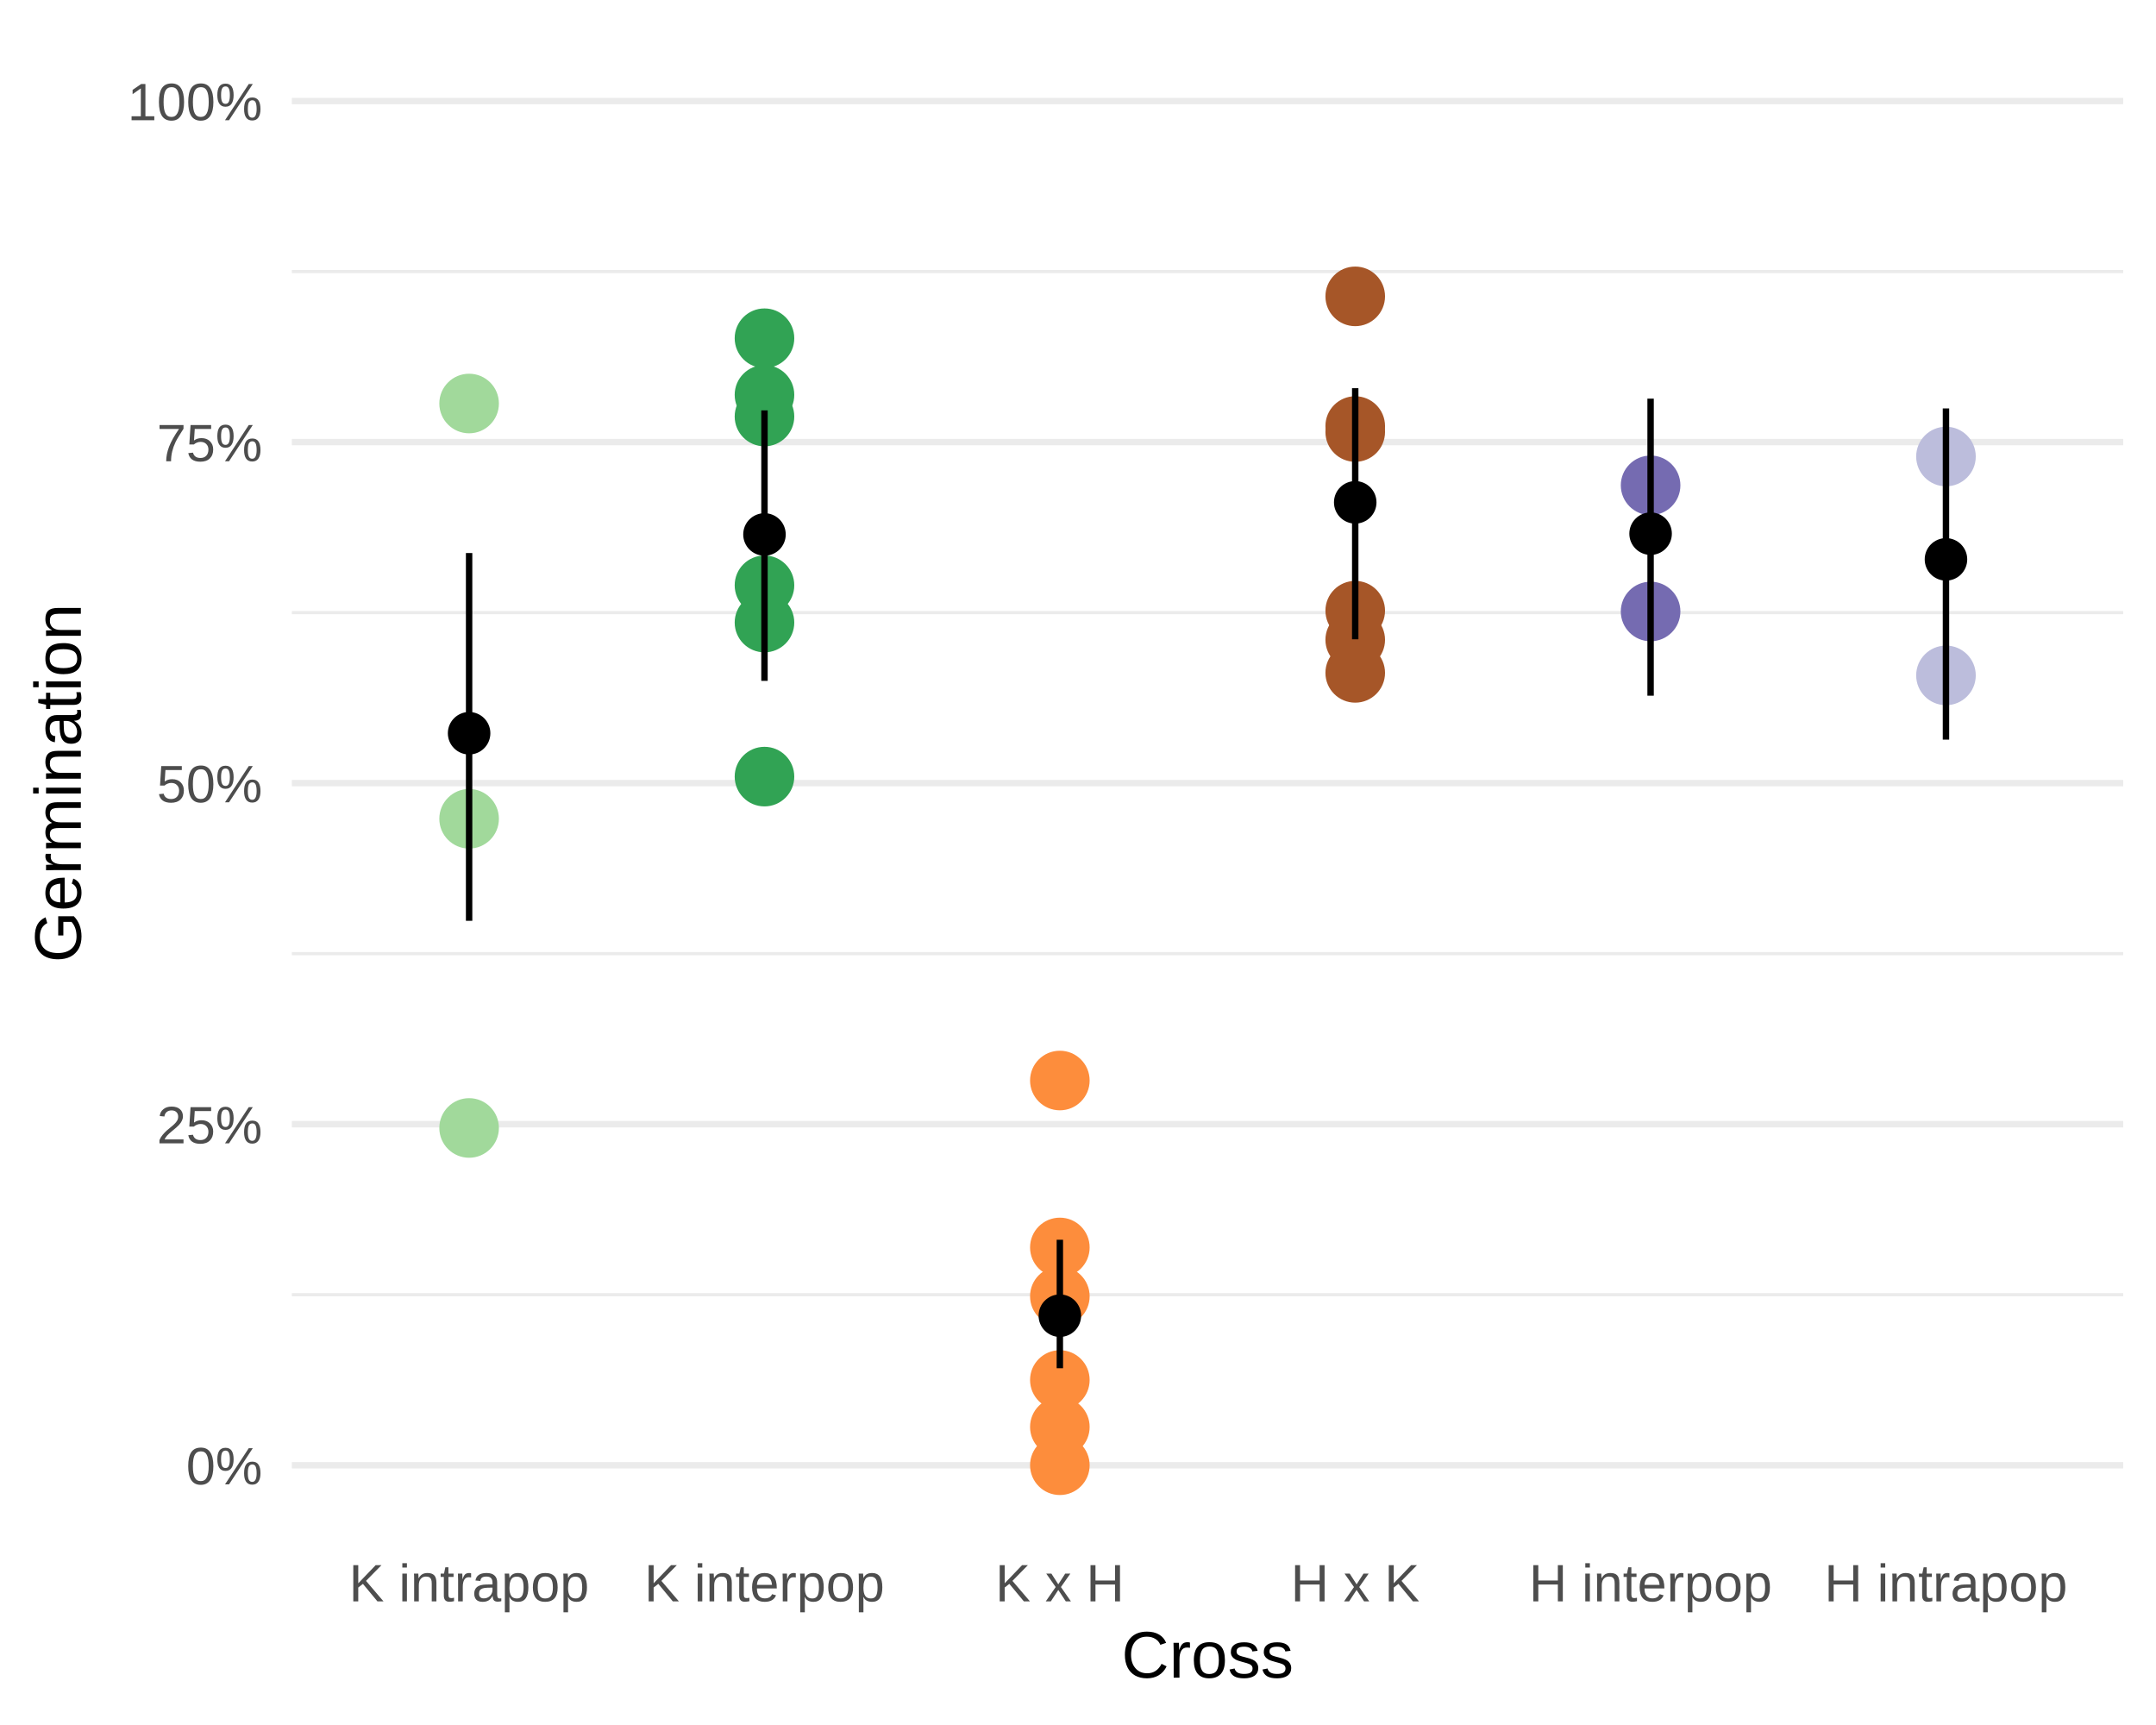
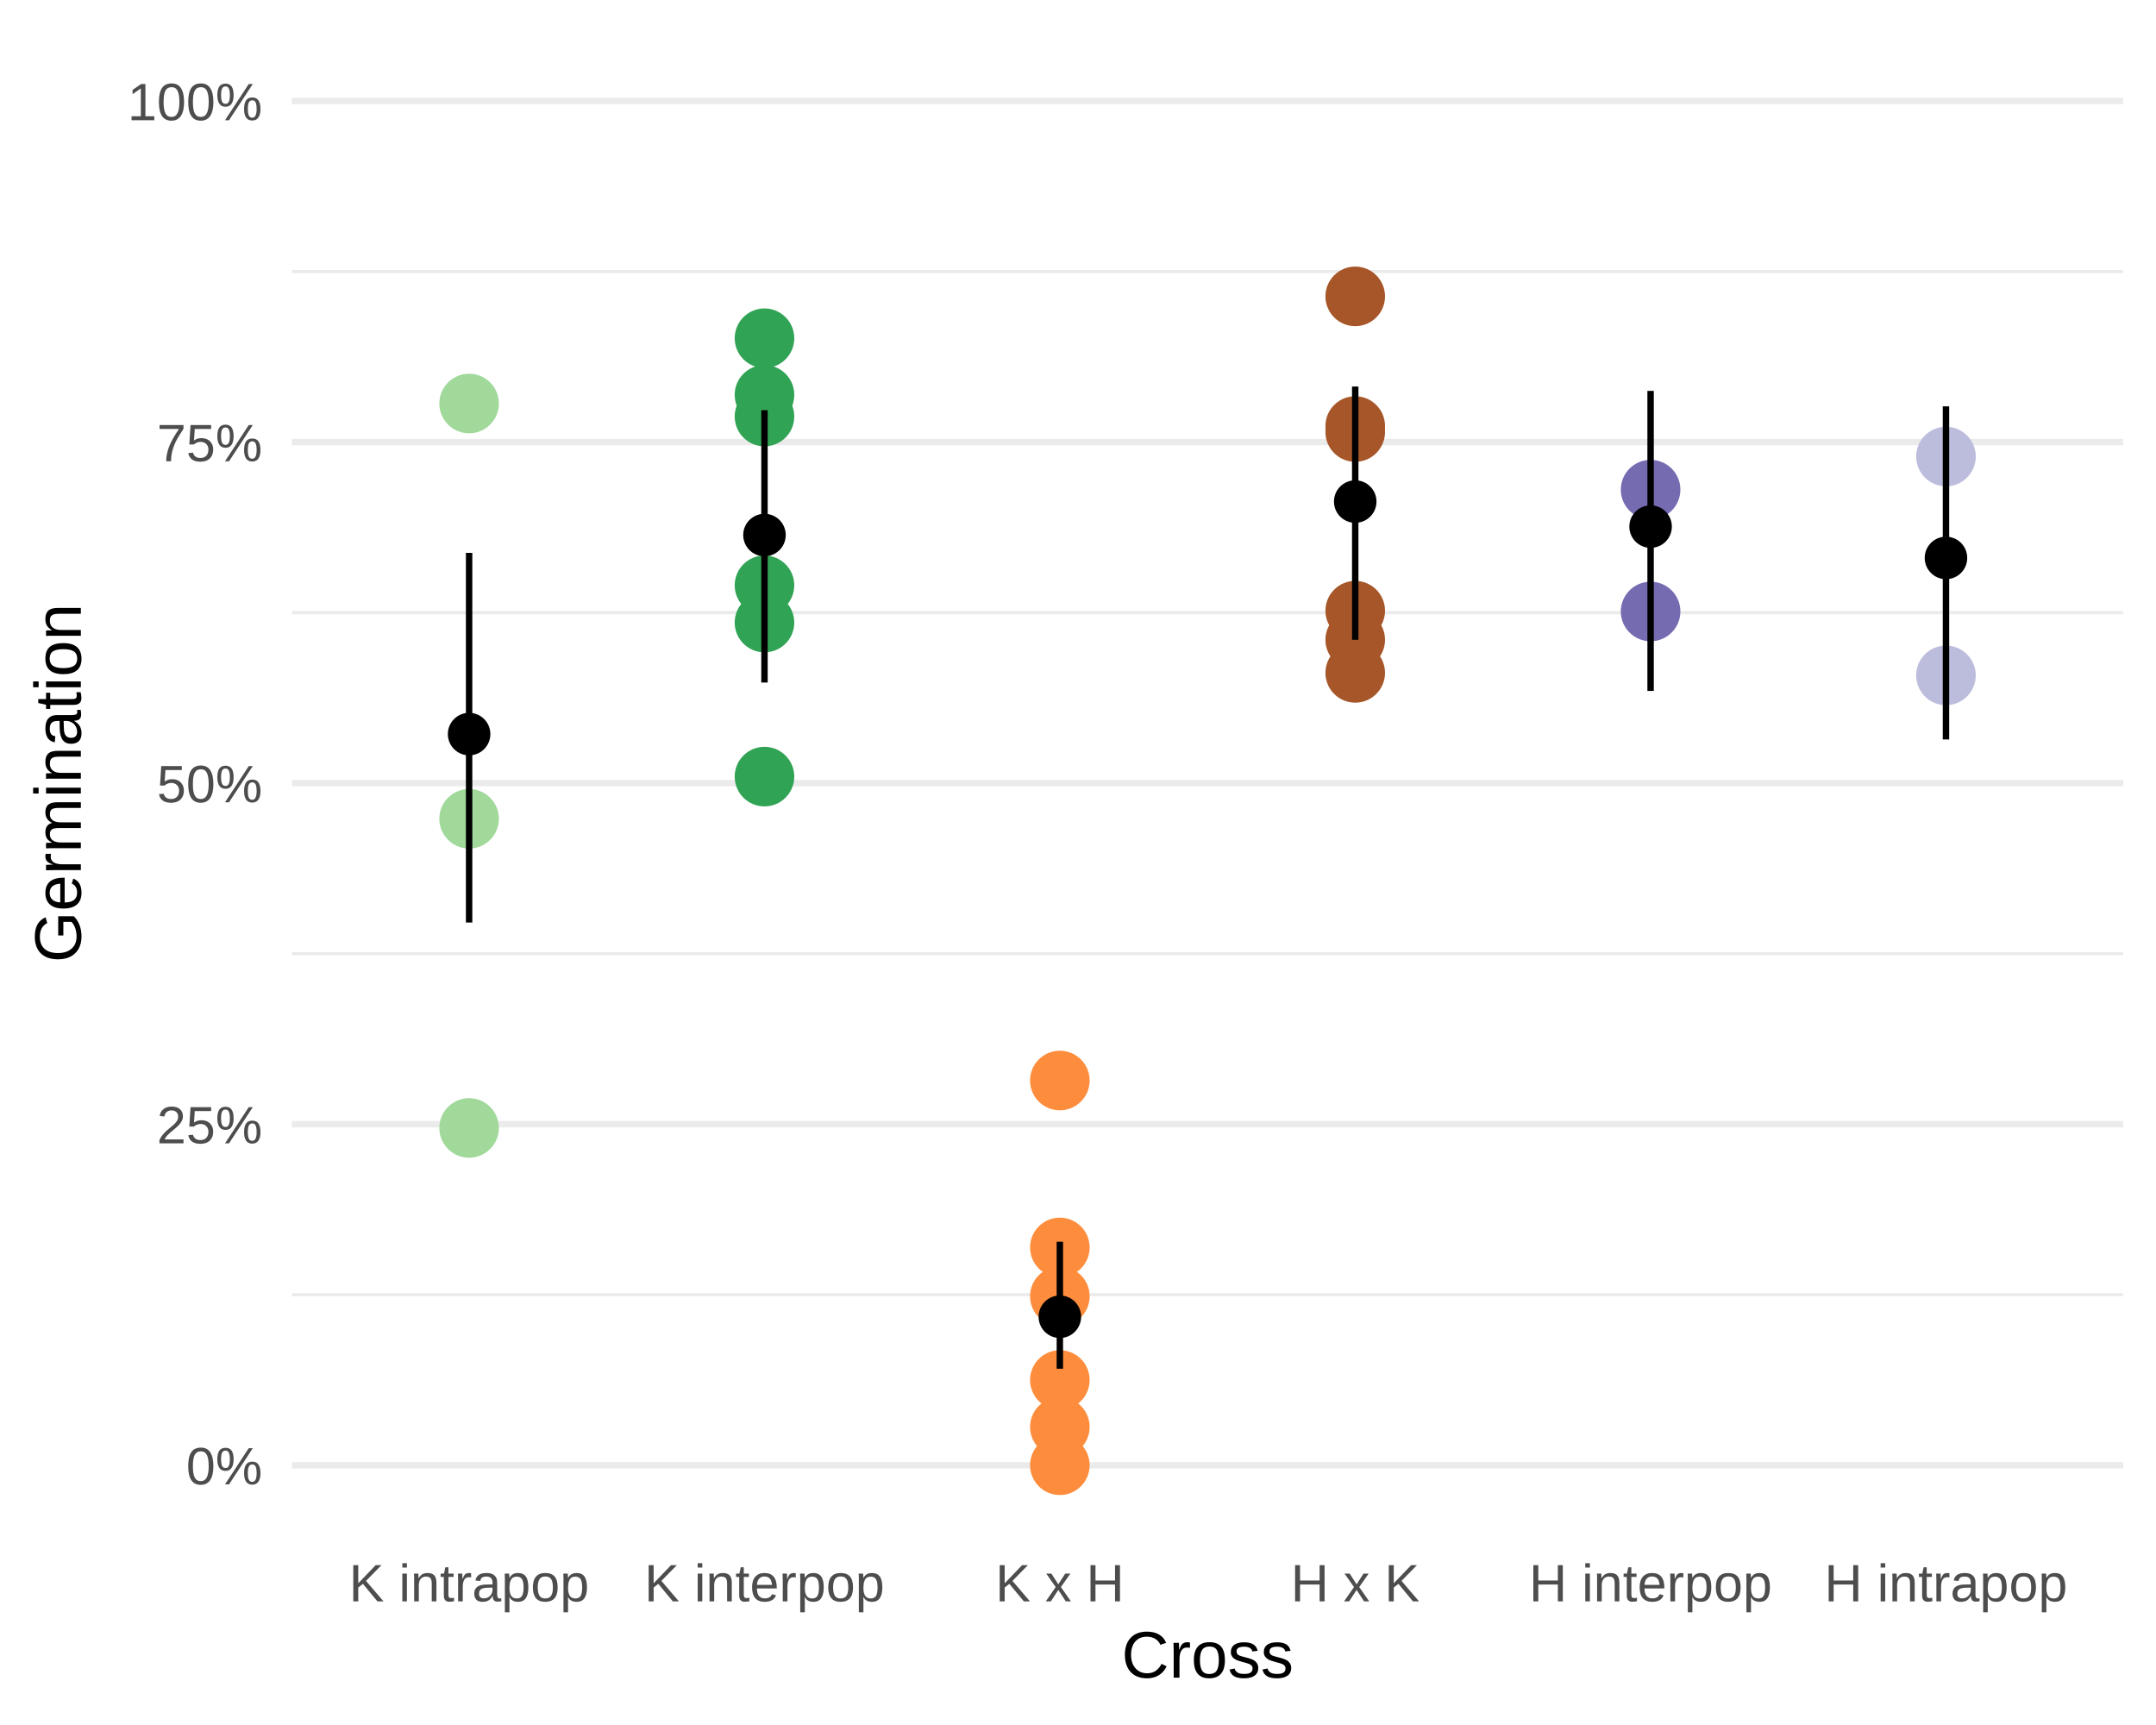
<svg xmlns="http://www.w3.org/2000/svg" class="svglite" width="360.00pt" height="288.00pt" viewBox="0 0 360.00 288.00">
  <defs>
    <style type="text/css">
    .svglite line, .svglite polyline, .svglite polygon, .svglite path, .svglite rect, .svglite circle {
      fill: none;
      stroke: #000000;
      stroke-linecap: round;
      stroke-linejoin: round;
      stroke-miterlimit: 10.00;
    }
  </style>
  </defs>
  <rect width="100%" height="100%" style="stroke: none; fill: #FFFFFF;" />
  <defs>
    <clipPath id="cpMC4wMHwzNjAuMDB8MC4wMHwyODguMDA=">
      <rect x="0.00" y="0.00" width="360.00" height="288.00" />
    </clipPath>
  </defs>
  <g clip-path="url(#cpMC4wMHwzNjAuMDB8MC4wMHwyODguMDA=)">
</g>
  <defs>
    <clipPath id="cpNDguNzN8MzU0LjUyfDUuNDh8MjU2LjAx">
      <rect x="48.73" y="5.48" width="305.79" height="250.53" />
    </clipPath>
  </defs>
  <g clip-path="url(#cpNDguNzN8MzU0LjUyfDUuNDh8MjU2LjAx)">
    <polyline points="48.73,216.16 354.52,216.16 " style="stroke-width: 0.53; stroke: #EBEBEB; stroke-linecap: butt;" />
    <polyline points="48.73,159.22 354.52,159.22 " style="stroke-width: 0.53; stroke: #EBEBEB; stroke-linecap: butt;" />
    <polyline points="48.73,102.28 354.52,102.28 " style="stroke-width: 0.53; stroke: #EBEBEB; stroke-linecap: butt;" />
    <polyline points="48.73,45.34 354.52,45.34 " style="stroke-width: 0.53; stroke: #EBEBEB; stroke-linecap: butt;" />
    <polyline points="48.73,244.63 354.52,244.63 " style="stroke-width: 1.07; stroke: #EBEBEB; stroke-linecap: butt;" />
    <polyline points="48.73,187.69 354.52,187.69 " style="stroke-width: 1.07; stroke: #EBEBEB; stroke-linecap: butt;" />
    <polyline points="48.73,130.75 354.52,130.75 " style="stroke-width: 1.07; stroke: #EBEBEB; stroke-linecap: butt;" />
    <polyline points="48.73,73.81 354.52,73.81 " style="stroke-width: 1.07; stroke: #EBEBEB; stroke-linecap: butt;" />
    <polyline points="48.73,16.87 354.52,16.87 " style="stroke-width: 1.07; stroke: #EBEBEB; stroke-linecap: butt;" />
    <circle cx="78.33" cy="188.32" r="4.62" style="stroke-width: 0.71; stroke: #A1D99B; fill: #A1D99B;" />
    <circle cx="78.33" cy="67.37" r="4.62" style="stroke-width: 0.71; stroke: #A1D99B; fill: #A1D99B;" />
    <circle cx="78.33" cy="136.70" r="4.62" style="stroke-width: 0.71; stroke: #A1D99B; fill: #A1D99B;" />
    <circle cx="127.65" cy="103.94" r="4.62" style="stroke-width: 0.71; stroke: #31A354; fill: #31A354;" />
    <circle cx="127.65" cy="97.72" r="4.62" style="stroke-width: 0.71; stroke: #31A354; fill: #31A354;" />
    <circle cx="127.65" cy="56.47" r="4.62" style="stroke-width: 0.71; stroke: #31A354; fill: #31A354;" />
    <circle cx="127.65" cy="65.92" r="4.62" style="stroke-width: 0.71; stroke: #31A354; fill: #31A354;" />
    <circle cx="127.65" cy="129.66" r="4.62" style="stroke-width: 0.71; stroke: #31A354; fill: #31A354;" />
    <circle cx="127.65" cy="69.54" r="4.62" style="stroke-width: 0.71; stroke: #31A354; fill: #31A354;" />
    <circle cx="176.97" cy="244.63" r="4.62" style="stroke-width: 0.71; stroke: #FD8D3C; fill: #FD8D3C;" />
    <circle cx="176.97" cy="216.42" r="4.62" style="stroke-width: 0.71; stroke: #FD8D3C; fill: #FD8D3C;" />
    <circle cx="176.97" cy="238.24" r="4.62" style="stroke-width: 0.71; stroke: #FD8D3C; fill: #FD8D3C;" />
    <circle cx="176.97" cy="180.40" r="4.62" style="stroke-width: 0.71; stroke: #FD8D3C; fill: #FD8D3C;" />
    <circle cx="176.97" cy="230.40" r="4.62" style="stroke-width: 0.71; stroke: #FD8D3C; fill: #FD8D3C;" />
    <circle cx="176.97" cy="208.27" r="4.62" style="stroke-width: 0.71; stroke: #FD8D3C; fill: #FD8D3C;" />
    <circle cx="226.29" cy="49.48" r="4.62" style="stroke-width: 0.71; stroke: #A65628; fill: #A65628;" />
    <circle cx="226.29" cy="101.96" r="4.62" style="stroke-width: 0.71; stroke: #A65628; fill: #A65628;" />
    <circle cx="226.29" cy="71.13" r="4.62" style="stroke-width: 0.71; stroke: #A65628; fill: #A65628;" />
    <circle cx="226.29" cy="112.34" r="4.62" style="stroke-width: 0.71; stroke: #A65628; fill: #A65628;" />
    <circle cx="226.29" cy="72.13" r="4.62" style="stroke-width: 0.71; stroke: #A65628; fill: #A65628;" />
    <circle cx="226.29" cy="106.82" r="4.62" style="stroke-width: 0.71; stroke: #A65628; fill: #A65628;" />
-     <circle cx="275.61" cy="81.03" r="4.62" style="stroke-width: 0.71; stroke: #756BB1; fill: #756BB1;" />
+     <circle cx="275.61" cy="81.75" r="4.62" style="stroke-width: 0.71; stroke: #756BB1; fill: #756BB1;" />
    <circle cx="275.61" cy="102.09" r="4.62" style="stroke-width: 0.71; stroke: #756BB1; fill: #756BB1;" />
    <circle cx="324.93" cy="76.22" r="4.62" style="stroke-width: 0.71; stroke: #BCBDDC; fill: #BCBDDC;" />
    <circle cx="324.93" cy="112.76" r="4.62" style="stroke-width: 0.71; stroke: #BCBDDC; fill: #BCBDDC;" />
-     <line x1="78.33" y1="153.73" x2="78.33" y2="92.33" style="stroke-width: 1.07; stroke-linecap: butt;" />
-     <line x1="127.65" y1="113.67" x2="127.65" y2="68.52" style="stroke-width: 1.07; stroke-linecap: butt;" />
-     <line x1="176.97" y1="228.43" x2="176.97" y2="206.99" style="stroke-width: 1.07; stroke-linecap: butt;" />
-     <line x1="226.29" y1="106.73" x2="226.29" y2="64.81" style="stroke-width: 1.07; stroke-linecap: butt;" />
-     <line x1="275.61" y1="116.15" x2="275.61" y2="66.56" style="stroke-width: 1.07; stroke-linecap: butt;" />
-     <line x1="324.93" y1="123.48" x2="324.93" y2="68.19" style="stroke-width: 1.07; stroke-linecap: butt;" />
-     <circle cx="78.33" cy="122.42" r="2.84" style="stroke-width: 1.42; fill: #000000;" />
-     <circle cx="127.65" cy="89.23" r="2.84" style="stroke-width: 1.42; fill: #000000;" />
-     <circle cx="176.97" cy="219.66" r="2.84" style="stroke-width: 1.42; fill: #000000;" />
-     <circle cx="226.29" cy="83.87" r="2.84" style="stroke-width: 1.42; fill: #000000;" />
-     <circle cx="275.61" cy="89.10" r="2.84" style="stroke-width: 1.42; fill: #000000;" />
-     <circle cx="324.93" cy="93.39" r="2.84" style="stroke-width: 1.42; fill: #000000;" />
+     <line x1="78.33" y1="154.02" x2="78.33" y2="92.30" style="stroke-width: 1.07; stroke-linecap: butt;" />
+     <line x1="127.65" y1="113.95" x2="127.65" y2="68.49" style="stroke-width: 1.07; stroke-linecap: butt;" />
+     <line x1="176.97" y1="228.52" x2="176.97" y2="207.31" style="stroke-width: 1.07; stroke-linecap: butt;" />
+     <line x1="226.29" y1="106.82" x2="226.29" y2="64.53" style="stroke-width: 1.07; stroke-linecap: butt;" />
+     <line x1="275.61" y1="115.35" x2="275.61" y2="65.26" style="stroke-width: 1.07; stroke-linecap: butt;" />
+     <line x1="324.93" y1="123.46" x2="324.93" y2="67.84" style="stroke-width: 1.07; stroke-linecap: butt;" />
+     <circle cx="78.33" cy="122.56" r="2.84" style="stroke-width: 1.42; fill: #000000;" />
+     <circle cx="127.65" cy="89.33" r="2.84" style="stroke-width: 1.42; fill: #000000;" />
+     <circle cx="176.97" cy="219.84" r="2.84" style="stroke-width: 1.42; fill: #000000;" />
+     <circle cx="226.29" cy="83.74" r="2.84" style="stroke-width: 1.42; fill: #000000;" />
+     <circle cx="275.61" cy="87.92" r="2.84" style="stroke-width: 1.42; fill: #000000;" />
+     <circle cx="324.93" cy="93.15" r="2.84" style="stroke-width: 1.42; fill: #000000;" />
  </g>
  <g clip-path="url(#cpMC4wMHwzNjAuMDB8MC4wMHwyODguMDA=)">
    <text x="43.80" y="247.83" text-anchor="end" style="font-size: 8.80px; fill: #4D4D4D; font-family: Arial;" textLength="13.95px" lengthAdjust="spacingAndGlyphs">0%</text>
    <text x="43.80" y="190.89" text-anchor="end" style="font-size: 8.80px; fill: #4D4D4D; font-family: Arial;" textLength="19.55px" lengthAdjust="spacingAndGlyphs">25%</text>
    <text x="43.80" y="133.95" text-anchor="end" style="font-size: 8.80px; fill: #4D4D4D; font-family: Arial;" textLength="19.55px" lengthAdjust="spacingAndGlyphs">50%</text>
    <text x="43.80" y="77.01" text-anchor="end" style="font-size: 8.80px; fill: #4D4D4D; font-family: Arial;" textLength="19.55px" lengthAdjust="spacingAndGlyphs">75%</text>
    <text x="43.80" y="20.07" text-anchor="end" style="font-size: 8.80px; fill: #4D4D4D; font-family: Arial;" textLength="25.14px" lengthAdjust="spacingAndGlyphs">100%</text>
    <text x="78.33" y="267.36" text-anchor="middle" style="font-size: 8.80px; fill: #4D4D4D; font-family: Arial;" textLength="45.60px" lengthAdjust="spacingAndGlyphs">K intrapop</text>
    <text x="127.65" y="267.36" text-anchor="middle" style="font-size: 8.80px; fill: #4D4D4D; font-family: Arial;" textLength="45.62px" lengthAdjust="spacingAndGlyphs">K interpop</text>
    <text x="176.97" y="267.36" text-anchor="middle" style="font-size: 8.80px; fill: #4D4D4D; font-family: Arial;" textLength="23.18px" lengthAdjust="spacingAndGlyphs">K x H</text>
    <text x="226.29" y="267.36" text-anchor="middle" style="font-size: 8.80px; fill: #4D4D4D; font-family: Arial;" textLength="23.18px" lengthAdjust="spacingAndGlyphs">H x K</text>
    <text x="275.61" y="267.36" text-anchor="middle" style="font-size: 8.80px; fill: #4D4D4D; font-family: Arial;" textLength="46.47px" lengthAdjust="spacingAndGlyphs">H interpop</text>
    <text x="324.93" y="267.36" text-anchor="middle" style="font-size: 8.80px; fill: #4D4D4D; font-family: Arial;" textLength="46.45px" lengthAdjust="spacingAndGlyphs">H intrapop</text>
    <text x="201.63" y="280.10" text-anchor="middle" style="font-size: 11.00px; font-family: Arial;" textLength="30.15px" lengthAdjust="spacingAndGlyphs">Cross</text>
    <text transform="translate(13.50,130.75) rotate(-90)" text-anchor="middle" style="font-size: 11.00px; font-family: Arial;" textLength="68.18px" lengthAdjust="spacingAndGlyphs">Germination</text>
  </g>
</svg>
